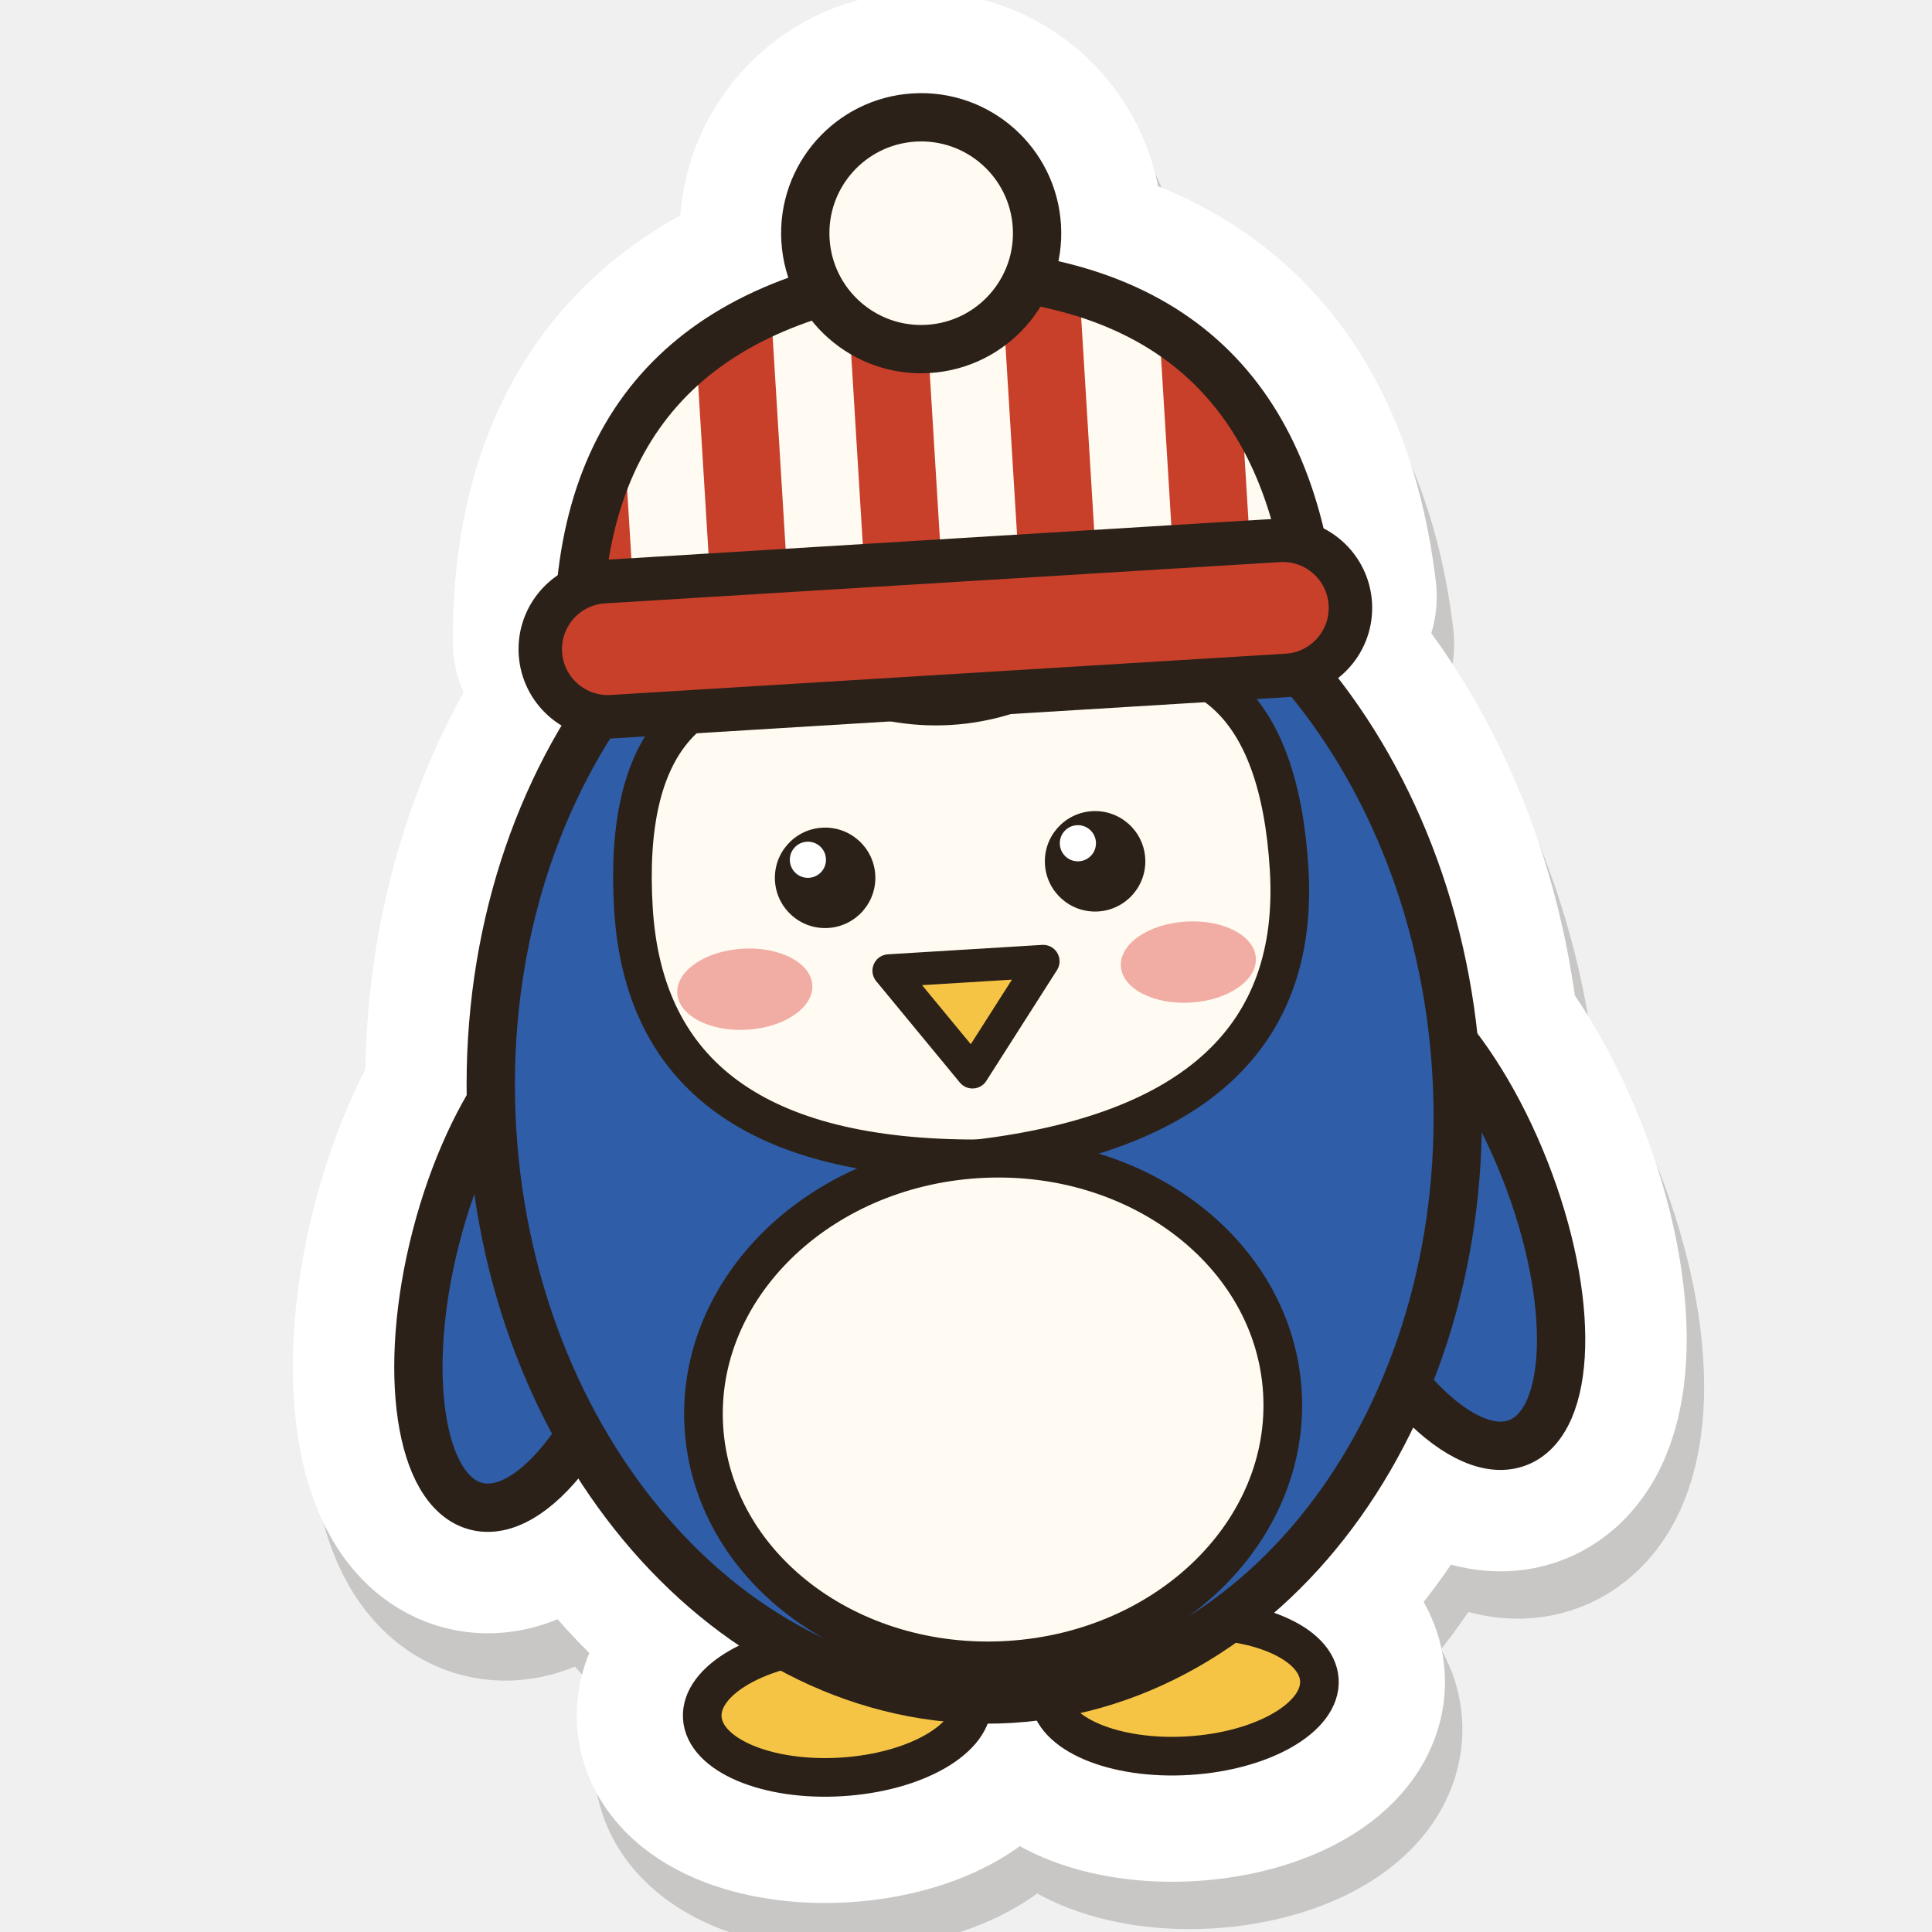
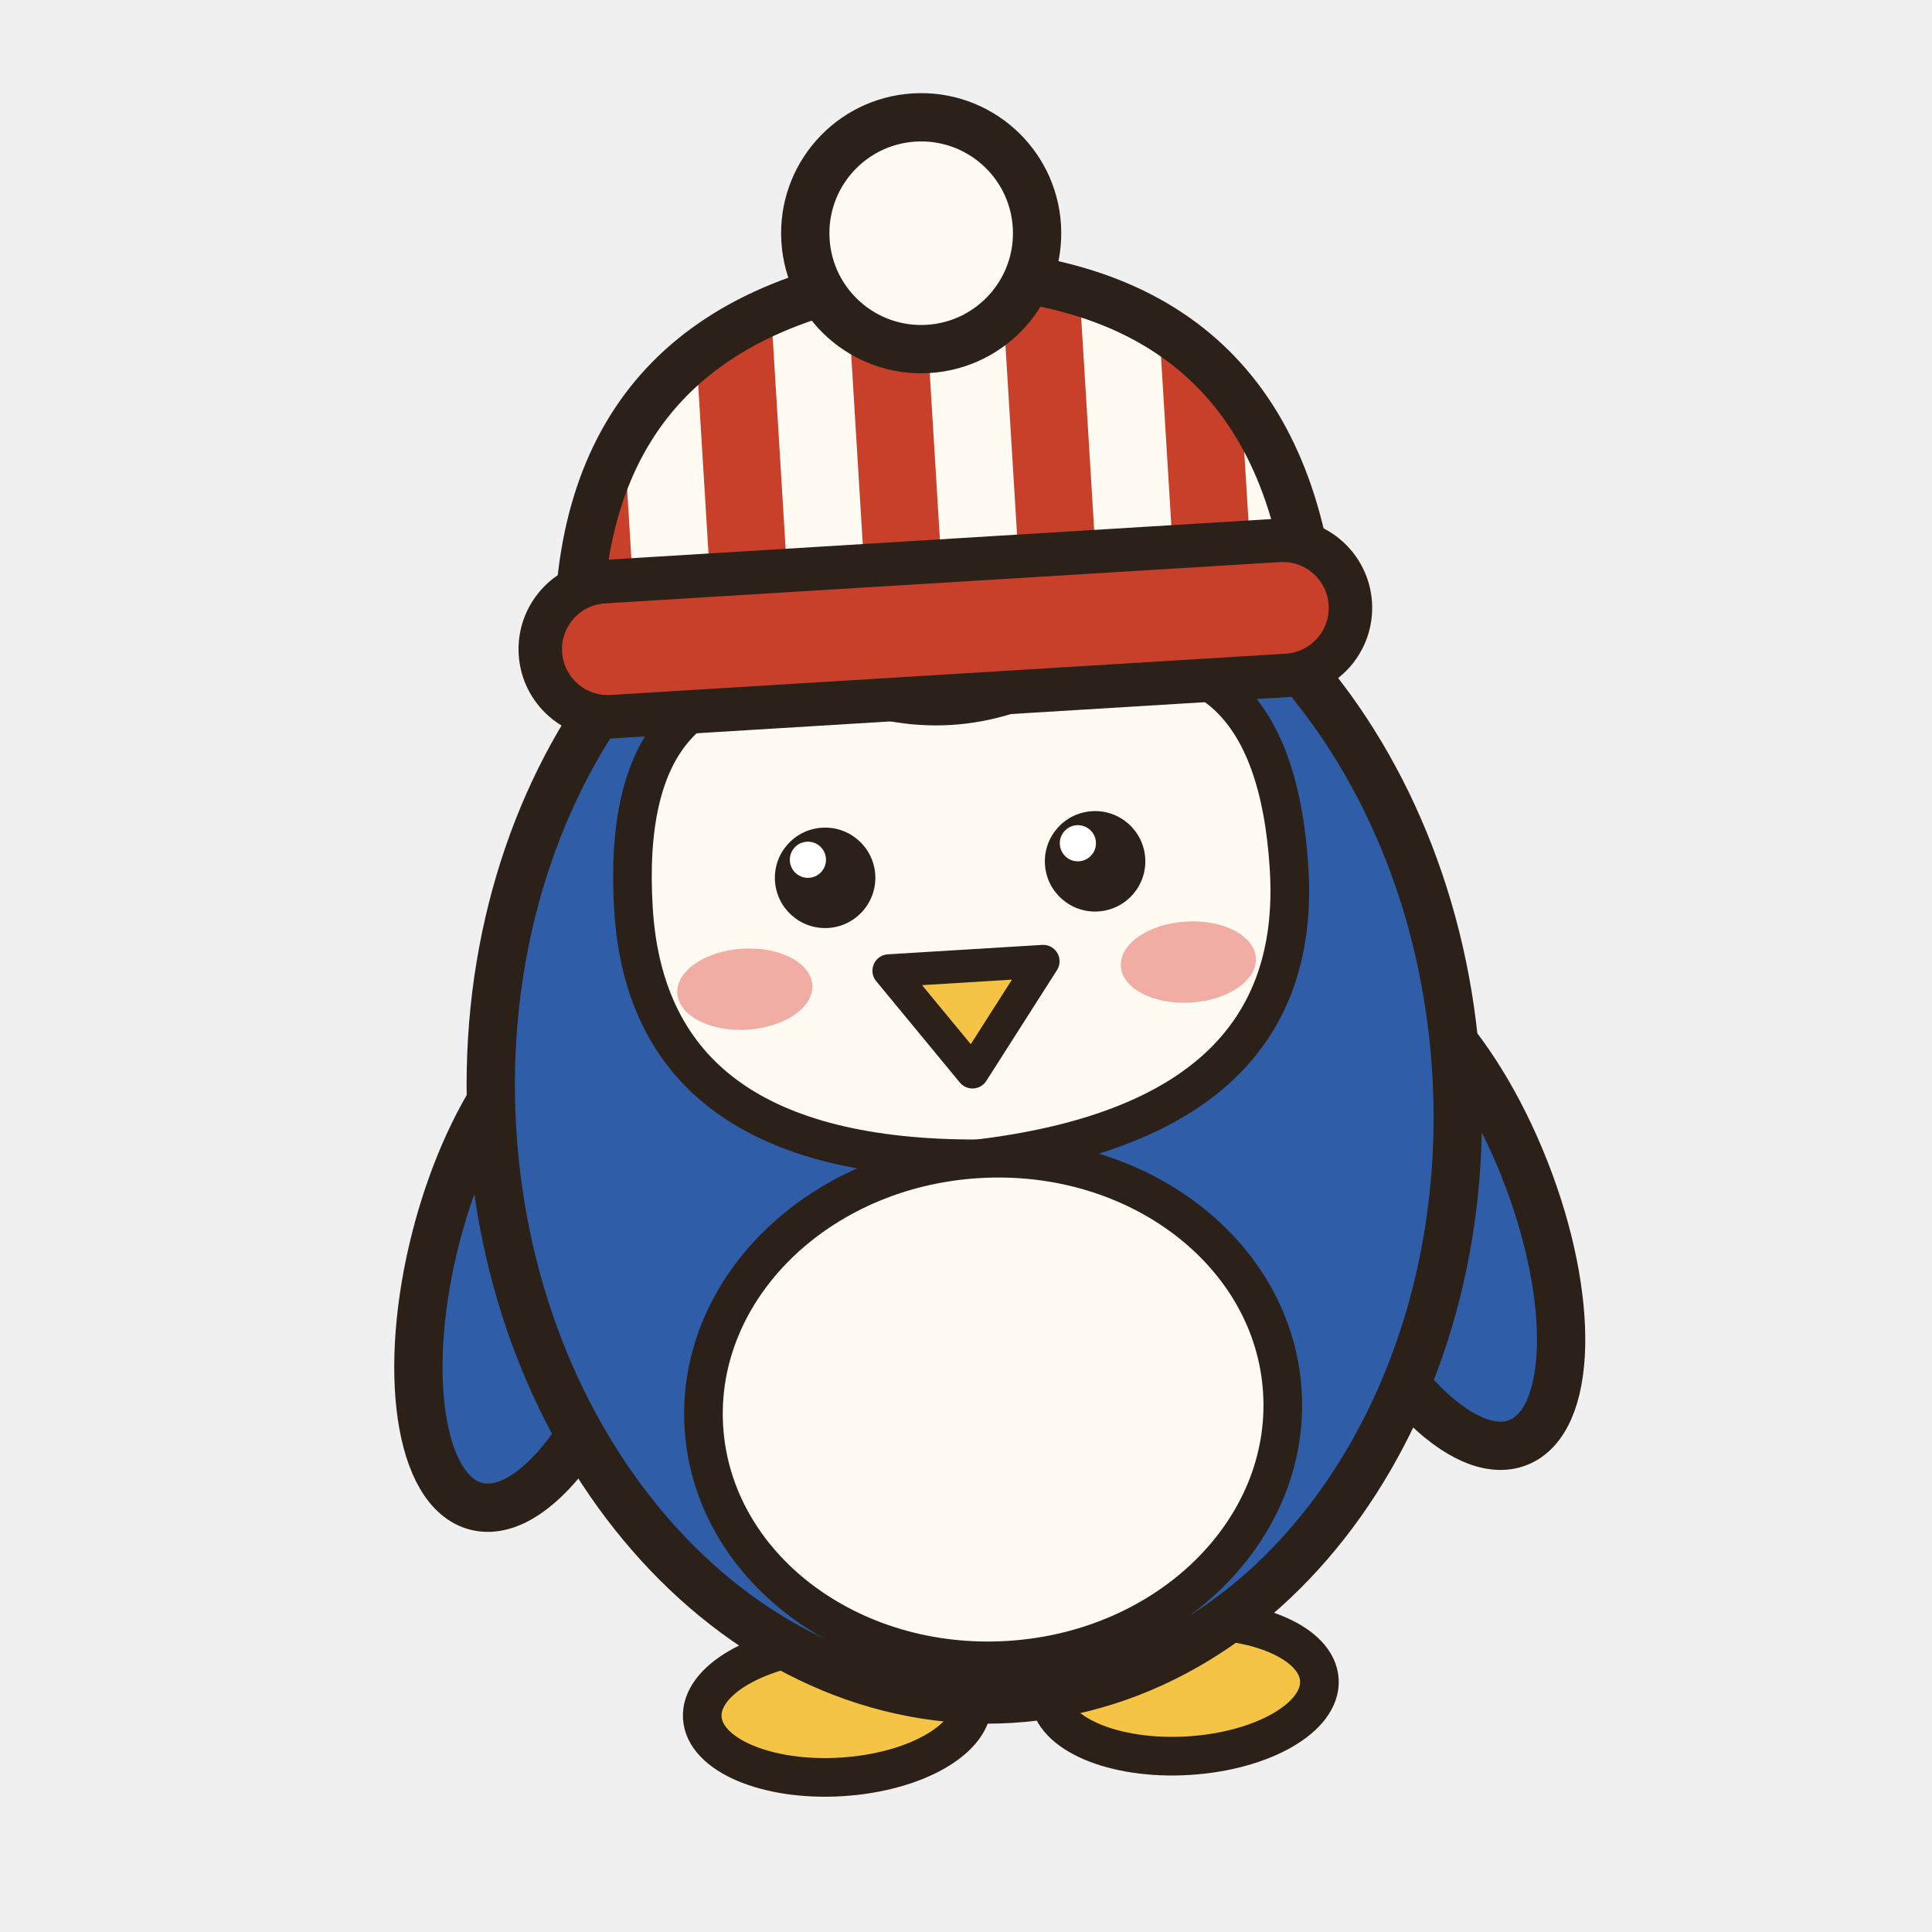
<svg xmlns="http://www.w3.org/2000/svg" viewBox="0 0 200 200" width="200" height="200">
  <defs>
    <g id="penguin-sil">
      <ellipse cx="100" cy="114" rx="50" ry="62" />
      <ellipse cx="54" cy="128" rx="11" ry="26" transform="rotate(18 54 128)" />
      <ellipse cx="146" cy="128" rx="11" ry="26" transform="rotate(-18 146 128)" />
      <ellipse cx="82" cy="176" rx="14" ry="7" />
      <ellipse cx="118" cy="176" rx="14" ry="7" />
      <path d="M62 64 Q64 30 100 28 Q136 30 138 64 Z" />
      <circle cx="100" cy="24" r="12" />
    </g>
  </defs>
  <g transform="rotate(-3.5 100 100)">
-     <g fill="#2b2118" stroke="#2b2118" opacity="0.2" transform="translate(1.5 5)" stroke-width="26" stroke-linejoin="round" stroke-linecap="round">
-       <use href="#penguin-sil" />
-     </g>
-     <g fill="#ffffff" stroke="#ffffff" stroke-width="26" stroke-linejoin="round" stroke-linecap="round">
-       <use href="#penguin-sil" />
-     </g>
    <ellipse cx="82" cy="176" rx="14" ry="7" fill="#f6c445" stroke="#2b2118" stroke-width="4" stroke-linejoin="round" stroke-linecap="round" />
    <ellipse cx="118" cy="176" rx="14" ry="7" fill="#f6c445" stroke="#2b2118" stroke-width="4" stroke-linejoin="round" stroke-linecap="round" />
    <ellipse cx="54" cy="128" rx="11" ry="26" transform="rotate(18 54 128)" fill="#2f5da8" stroke="#2b2118" stroke-width="5" stroke-linejoin="round" stroke-linecap="round" />
    <ellipse cx="146" cy="128" rx="11" ry="26" transform="rotate(-18 146 128)" fill="#2f5da8" stroke="#2b2118" stroke-width="5" stroke-linejoin="round" stroke-linecap="round" />
    <ellipse cx="100" cy="114" rx="50" ry="62" fill="#2f5da8" stroke="#2b2118" stroke-width="5" stroke-linejoin="round" stroke-linecap="round" />
    <path d="M66 92 Q66 66 88 70 Q100 76 112 70 Q134 66 134 92 Q134 118 100 120 Q66 118 66 92 Z" fill="#fffbf2" stroke="#2b2118" stroke-width="4" stroke-linejoin="round" stroke-linecap="round" />
    <ellipse cx="100" cy="146" rx="30" ry="26" fill="#fffbf2" stroke="#2b2118" stroke-width="4" stroke-linejoin="round" stroke-linecap="round" />
    <circle cx="86" cy="90" r="5.2" fill="#2b2118" />
    <circle cx="84.336" cy="88.024" r="1.872" fill="#ffffff" />
    <circle cx="114" cy="90" r="5.2" fill="#2b2118" />
    <circle cx="112.336" cy="88.024" r="1.872" fill="#ffffff" />
    <ellipse cx="77" cy="101" rx="7" ry="4.2" fill="#e8786e" opacity="0.6" />
    <ellipse cx="123" cy="101" rx="7" ry="4.2" fill="#e8786e" opacity="0.6" />
    <path d="M92 100 L108 100 L100 111 Z" fill="#f6c445" stroke="#2b2118" stroke-width="3.4" stroke-linejoin="round" stroke-linecap="round" />
    <clipPath id="penguin-hat">
      <path d="M62 64 Q64 30 100 28 Q136 30 138 64 Z" />
    </clipPath>
    <g clip-path="url(#penguin-hat)">
      <rect x="0" y="0" width="200" height="200" fill="#fffbf2" />
      <g transform="rotate(0 100 100)">
        <rect x="-100" y="-100" width="8" height="400" fill="#c8402a" />
        <rect x="-84" y="-100" width="8" height="400" fill="#c8402a" />
        <rect x="-68" y="-100" width="8" height="400" fill="#c8402a" />
        <rect x="-52" y="-100" width="8" height="400" fill="#c8402a" />
        <rect x="-36" y="-100" width="8" height="400" fill="#c8402a" />
        <rect x="-20" y="-100" width="8" height="400" fill="#c8402a" />
        <rect x="-4" y="-100" width="8" height="400" fill="#c8402a" />
        <rect x="12" y="-100" width="8" height="400" fill="#c8402a" />
        <rect x="28" y="-100" width="8" height="400" fill="#c8402a" />
        <rect x="44" y="-100" width="8" height="400" fill="#c8402a" />
        <rect x="60" y="-100" width="8" height="400" fill="#c8402a" />
        <rect x="76" y="-100" width="8" height="400" fill="#c8402a" />
        <rect x="92" y="-100" width="8" height="400" fill="#c8402a" />
        <rect x="108" y="-100" width="8" height="400" fill="#c8402a" />
        <rect x="124" y="-100" width="8" height="400" fill="#c8402a" />
        <rect x="140" y="-100" width="8" height="400" fill="#c8402a" />
        <rect x="156" y="-100" width="8" height="400" fill="#c8402a" />
        <rect x="172" y="-100" width="8" height="400" fill="#c8402a" />
        <rect x="188" y="-100" width="8" height="400" fill="#c8402a" />
        <rect x="204" y="-100" width="8" height="400" fill="#c8402a" />
        <rect x="220" y="-100" width="8" height="400" fill="#c8402a" />
        <rect x="236" y="-100" width="8" height="400" fill="#c8402a" />
        <rect x="252" y="-100" width="8" height="400" fill="#c8402a" />
        <rect x="268" y="-100" width="8" height="400" fill="#c8402a" />
      </g>
    </g>
    <path d="M62 64 Q64 30 100 28 Q136 30 138 64 Z" fill="none" stroke="#2b2118" stroke-width="5" stroke-linejoin="round" stroke-linecap="round" />
    <rect x="58" y="58" width="84" height="14" rx="7" fill="#c8402a" stroke="#2b2118" stroke-width="4.5" stroke-linejoin="round" stroke-linecap="round" />
    <circle cx="100" cy="24" r="12" fill="#fffbf2" stroke="#2b2118" stroke-width="5" stroke-linejoin="round" stroke-linecap="round" />
  </g>
</svg>
